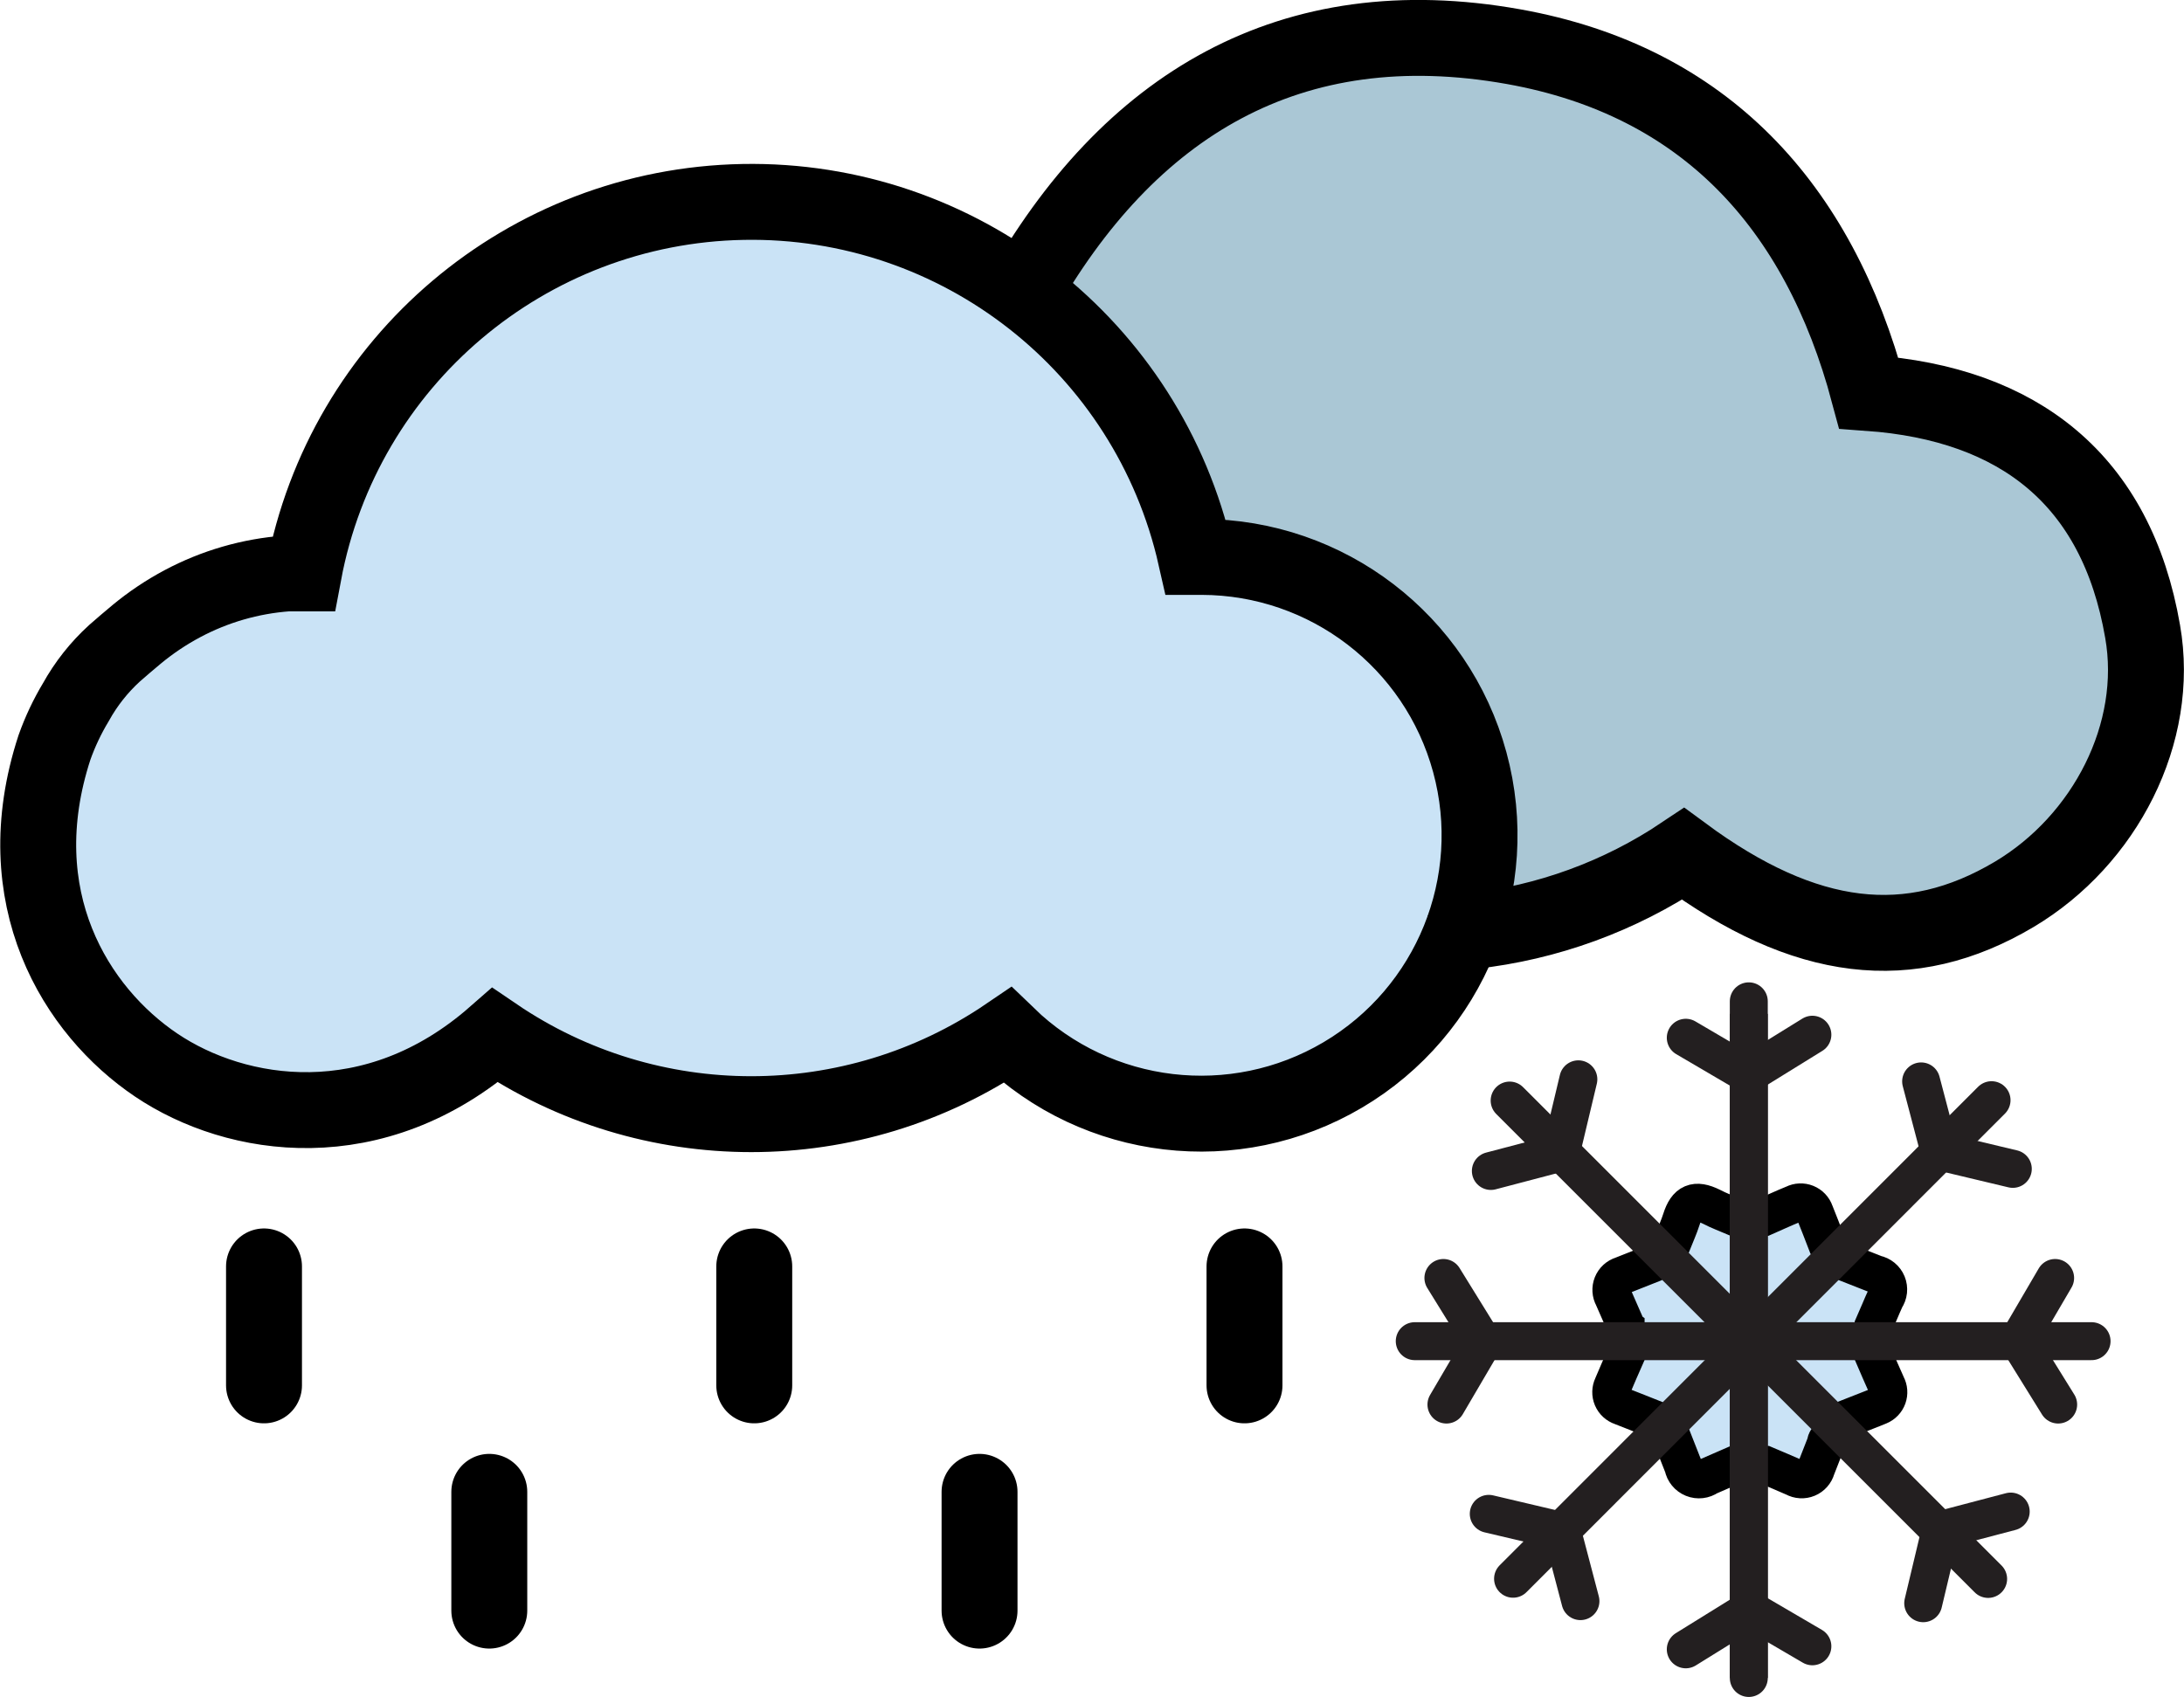
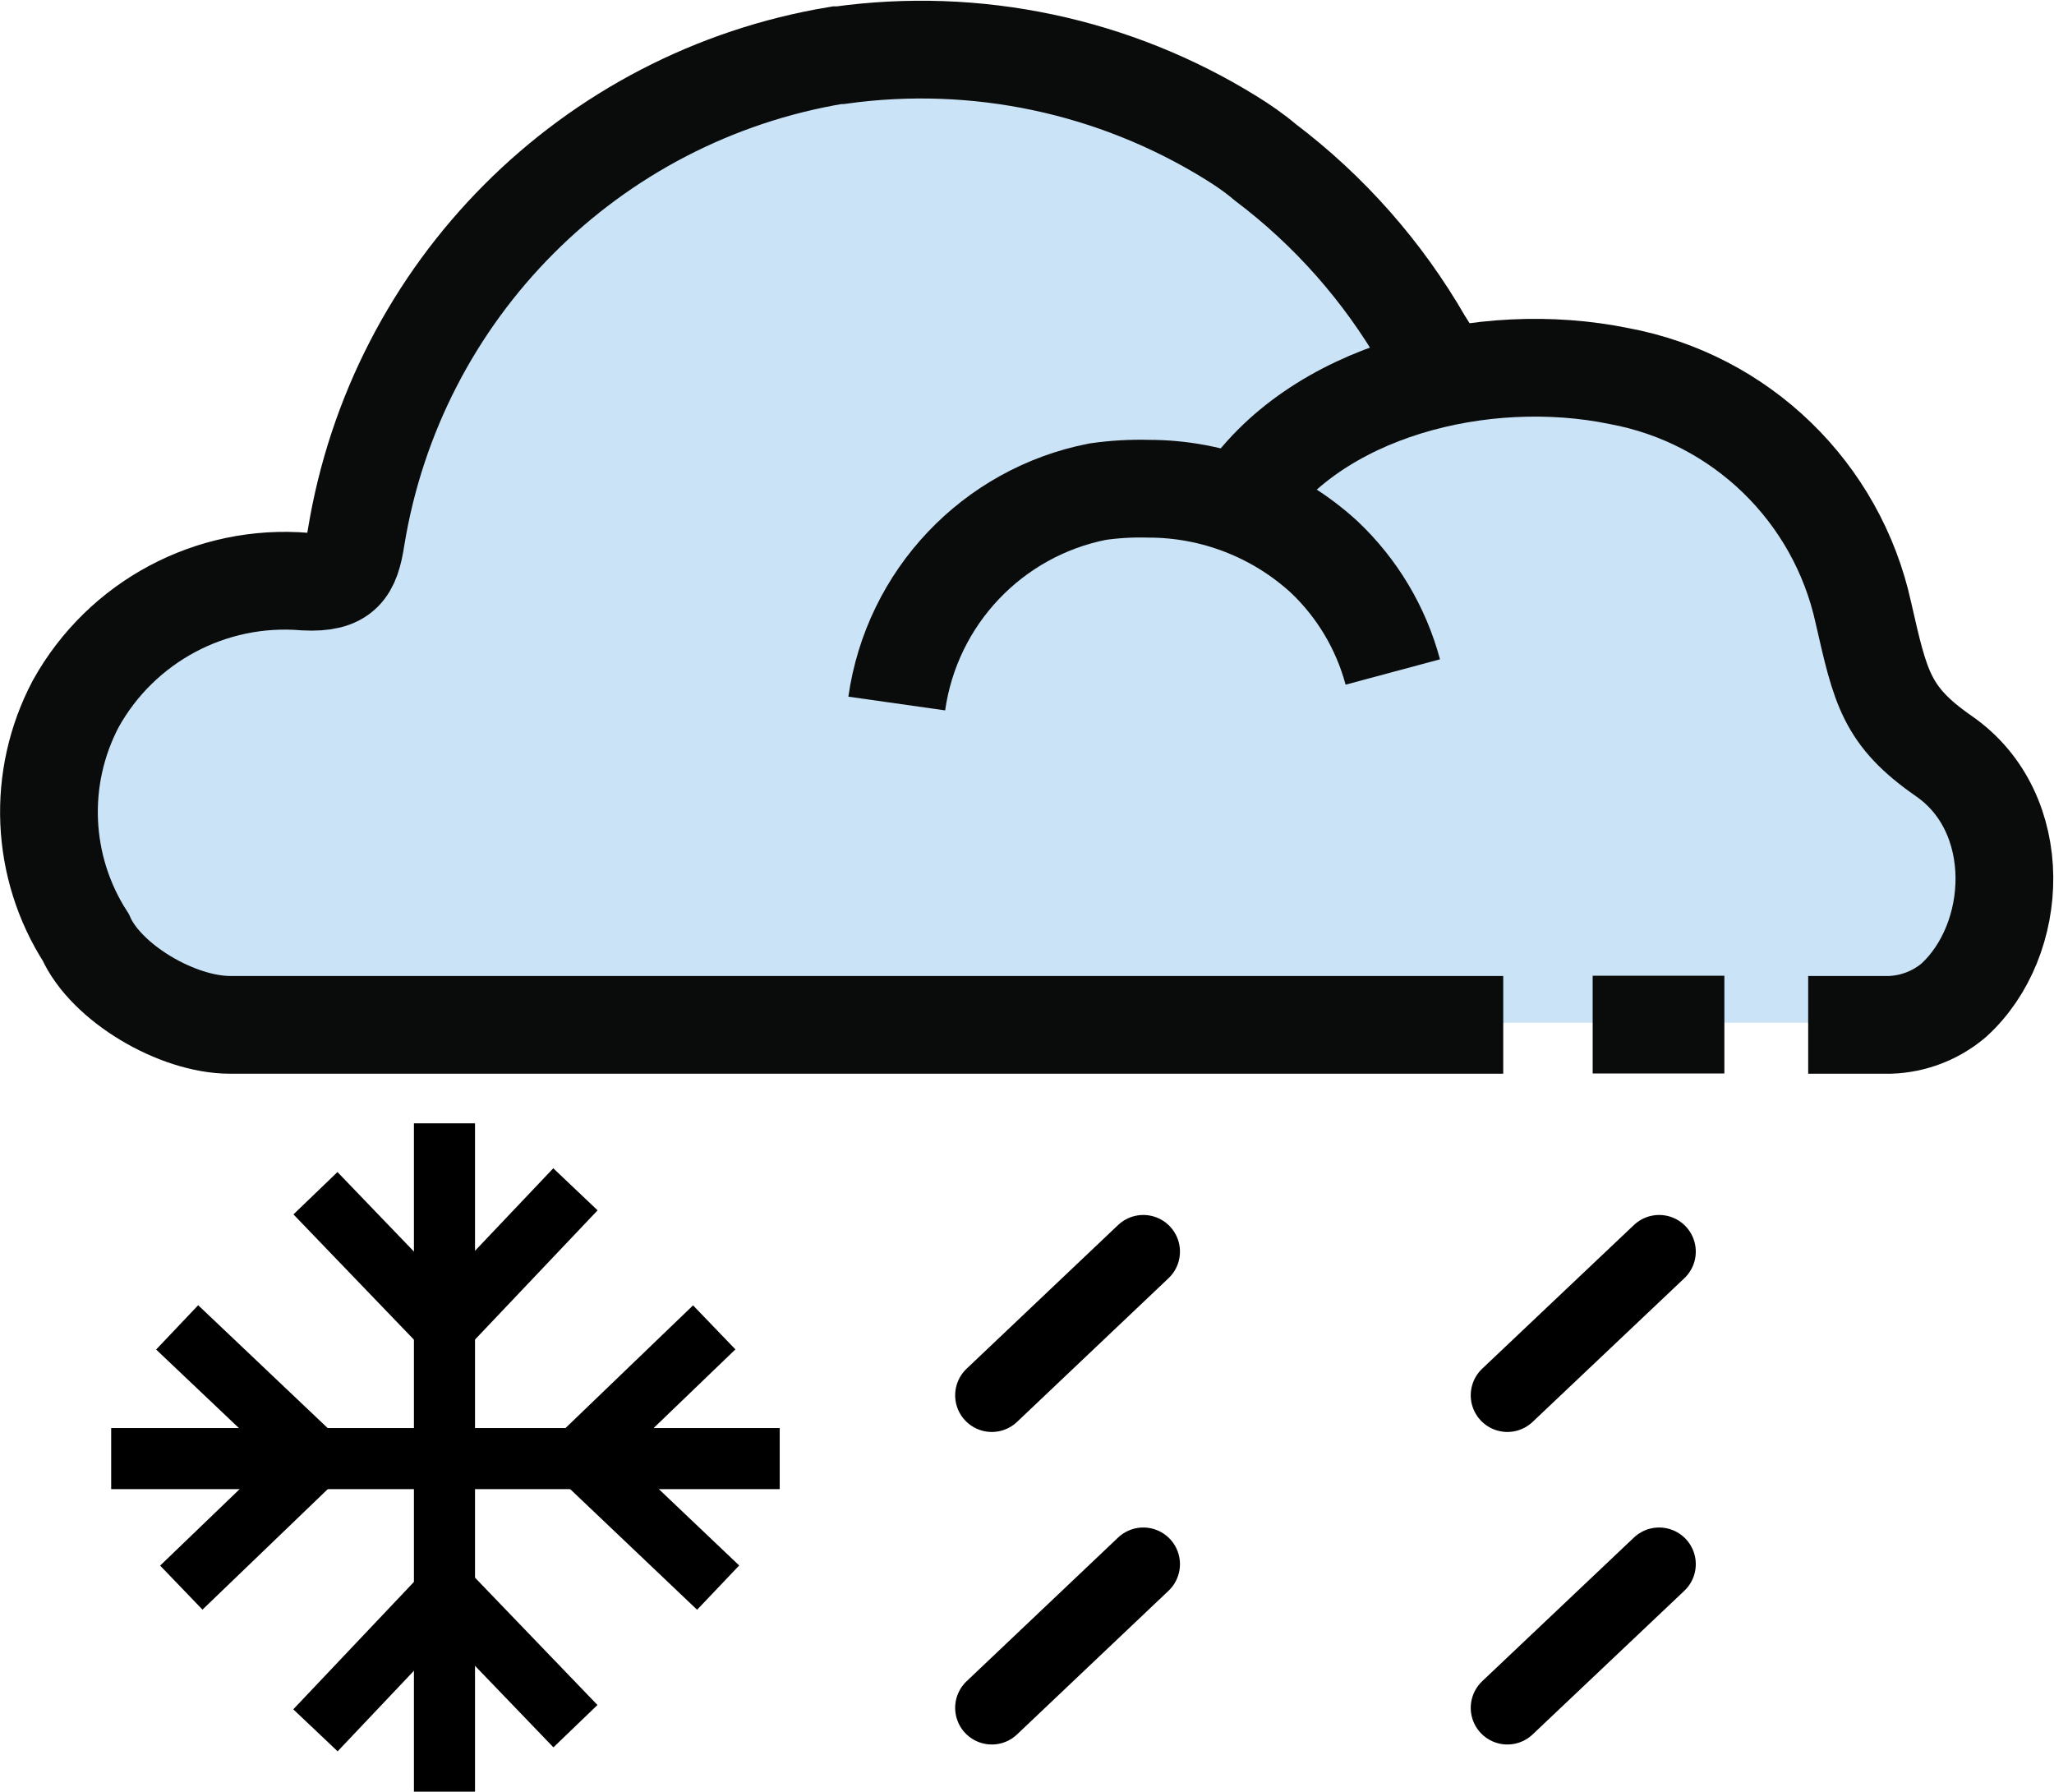
- <svg xmlns="http://www.w3.org/2000/svg" viewBox="0 0 115.07 89.43">
+ <svg xmlns="http://www.w3.org/2000/svg" viewBox="0 0 84.06 73.32">
  <defs>
-     <style>.cls-1{fill:#cae3f6;}.cls-2{fill:#aac7d5;}.cls-3,.cls-4,.cls-5,.cls-6,.cls-7{fill:none;stroke-miterlimit:10;}.cls-3,.cls-4,.cls-5{stroke:#000;}.cls-3,.cls-4{stroke-width:4px;}.cls-4,.cls-7{stroke-linecap:round;}.cls-5,.cls-6,.cls-7{stroke-width:2px;}.cls-6,.cls-7{stroke:#231f20;}</style>
+     <style>.cls-1{fill:#cae3f6;}.cls-2,.cls-3,.cls-4{fill:none;stroke-miterlimit:10;}.cls-2,.cls-3{stroke:#000;}.cls-2{stroke-width:2.5px;}.cls-3{stroke-linecap:round;stroke-width:3px;}.cls-4{stroke:#0a0b0b;stroke-width:4px;}</style>
  </defs>
  <g id="Layer_2" data-name="Layer 2">
    <g id="Layer_1-2" data-name="Layer 1">
-       <path class="cls-1" d="M99.4,73c-.22-.51-.45-1-.68-1.55v-1.6c.22-.49.42-1,.62-1.43a.82.82,0,0,0-.52-1.27l-1.45-.57L96.24,65.5c-.22-.57-.42-1.09-.63-1.61a.78.78,0,0,0-1.09-.44c-.28.11-.56.24-.84.36l-.72.32H91.39c-.42-.18-.83-.33-1.21-.53-.87-.43-1.31-.22-1.59.66-.13.41-.31.8-.48,1.23L87,66.61l-1.54.61A.79.79,0,0,0,85,68.36l.57,1.3c0,.07,0,.14.08.22l0,1.58c-.24.54-.46,1.05-.68,1.57a.78.78,0,0,0,.46,1.08l.84.33.78.31,1.07,1.08c.2.51.39,1,.57,1.45a.84.84,0,0,0,1.31.53l1.4-.61H93l.8.34.74.32a.79.79,0,0,0,1.15-.48c.18-.45.35-.89.52-1.33,0-.06,0-.11.1-.23l1.08-1.09,1.3-.51.32-.13A.78.78,0,0,0,99.4,73Z" />
-       <path class="cls-2" d="M76.68,50a1.27,1.27,0,0,1,.78-.46,25,25,0,0,0,11.13-4.11c6.44,4.75,12,5.41,17.45,2.13,4.78-2.85,7.71-8.49,6.77-13.84-1.39-8-6.53-12-14.43-12.58C95.74,11.3,89.7,4.72,79.66,2.93,67.92.83,59.37,6,53.65,16.16" />
-       <path class="cls-1" d="M63.24,29.81l-.36,0a24,24,0,0,0-47,.87c-.29,0-.58,0-.87,0a14.09,14.09,0,0,0-5.53,1.59A14.8,14.8,0,0,0,7.12,33.9,14.21,14.21,0,0,0,6,35a10,10,0,0,0-2.06,2.49,13.49,13.49,0,0,0-1.13,2.4C.19,47.79,3.92,53.75,8.14,56.6c4.38,2.95,11.5,4,17.86-1.57a24,24,0,0,0,27,0A14.67,14.67,0,1,0,63.24,29.81Z" />
-       <path class="cls-3" d="M76.77,49.53a1.32,1.32,0,0,1,.77-.46A24.92,24.92,0,0,0,88.68,45c6.44,4.75,11.95,5.4,17.45,2.13,4.78-2.85,7.7-8.5,6.76-13.85-1.38-8-6.52-12-14.43-12.57C95.82,10.83,89.79,4.26,79.75,2.46,68,.36,59.45,5.51,53.73,15.7" />
-       <path class="cls-3" d="M63.32,29.35H63a24,24,0,0,0-47,.87l-.87,0a13.89,13.89,0,0,0-5.53,1.6A14.38,14.38,0,0,0,7.2,33.43c-.4.33-.79.67-1.17,1A10.11,10.11,0,0,0,4,37a13.24,13.24,0,0,0-1.13,2.39C.28,47.32,4,53.28,8.23,56.13s11.5,4,17.85-1.57a24,24,0,0,0,27,0A14.67,14.67,0,1,0,63.32,29.35Z" />
-       <line class="cls-4" x1="65.57" y1="66.74" x2="65.57" y2="73.01" />
-       <line class="cls-4" x1="39.74" y1="66.74" x2="39.74" y2="73.01" />
-       <line class="cls-4" x1="13.91" y1="66.74" x2="13.91" y2="73.01" />
-       <line class="cls-4" x1="51.61" y1="78.62" x2="51.61" y2="84.88" />
-       <line class="cls-4" x1="25.78" y1="78.62" x2="25.78" y2="84.88" />
-       <path class="cls-5" d="M99.4,73c-.22-.51-.45-1-.68-1.55v-1.6c.22-.49.42-1,.62-1.43a.82.82,0,0,0-.52-1.27l-1.45-.57L96.24,65.5c-.22-.57-.42-1.09-.63-1.61a.78.78,0,0,0-1.09-.44c-.28.11-.56.24-.84.36l-.72.32H91.39c-.42-.18-.83-.33-1.21-.53-.87-.43-1.31-.22-1.59.66-.13.41-.31.8-.48,1.23L87,66.61l-1.54.61A.79.79,0,0,0,85,68.36l.57,1.3c0,.07,0,.14.08.22l0,1.58c-.24.54-.46,1.05-.68,1.57a.78.78,0,0,0,.46,1.08l.84.33.78.31,1.07,1.08c.2.51.39,1,.57,1.45a.84.84,0,0,0,1.31.53l1.4-.61H93l.8.34.74.32a.79.79,0,0,0,1.15-.48c.18-.45.35-.89.52-1.33,0-.06,0-.11.1-.23l1.08-1.09,1.3-.51.32-.13A.78.78,0,0,0,99.4,73Z" />
-       <line class="cls-6" x1="92.14" y1="53.43" x2="92.14" y2="88.43" />
-       <line class="cls-7" x1="92.14" y1="52.77" x2="92.14" y2="88.43" />
-       <polyline class="cls-7" points="88.82 54.69 92.11 56.62 95.49 54.53" />
-       <polyline class="cls-7" points="95.49 86.76 92.19 84.83 88.82 86.92" />
-       <line class="cls-7" x1="79.54" y1="58" x2="104.75" y2="83.21" />
-       <polyline class="cls-7" points="78.55 61.71 82.24 60.74 83.16 56.88" />
-       <polyline class="cls-7" points="105.94 79.66 102.25 80.63 101.33 84.49" />
-       <line class="cls-7" x1="104.93" y1="57.98" x2="79.72" y2="83.2" />
-       <polyline class="cls-7" points="101.22 56.99 102.19 60.68 106.05 61.6" />
-       <polyline class="cls-7" points="83.27 84.38 82.3 80.69 78.44 79.78" />
-       <line class="cls-7" x1="110.2" y1="70.68" x2="74.54" y2="70.68" />
-       <polyline class="cls-7" points="108.28 67.35 106.35 70.65 108.44 74.02" />
-       <polyline class="cls-7" points="76.21 74.02 78.14 70.73 76.05 67.35" />
+       <path class="cls-1" d="M61.63,41.86H9.79c-2.17,0-5-1.71-5.88-3.57a9.42,9.42,0,0,1-.4-9.5,9.74,9.74,0,0,1,9.32-5c1.57.08,1.89-.49,2.08-1.78A23.81,23.81,0,0,1,34.51,2.38l.12,0A23.88,23.88,0,0,1,50.5,5.73c.47.28.93.6,1.39.94A24.41,24.41,0,0,1,58.33,14l.74,1.27" />
+       <path class="cls-1" d="M36.93,28.78a10.24,10.24,0,0,1,8.18-8.63,12.09,12.09,0,0,1,2-.16,10.57,10.57,0,0,1,7.15,2.77,10,10,0,0,1,2.84,4.73" />
+       <path class="cls-1" d="M50.93,20.63c3-4.62,9.9-6.32,15.41-5.19a12.53,12.53,0,0,1,10,9.64c.7,3,.92,4.2,3.27,5.83,3.34,2.32,3.11,7.5.4,9.94a4.23,4.23,0,0,1-2.59,1H59.47" />
+       <line class="cls-1" x1="65.26" y1="41.85" x2="70.63" y2="41.85" />
+       <polyline class="cls-2" points="12.91 70.81 18.27 65.15 23.55 70.64" />
+       <polyline class="cls-2" points="23.55 48.67 18.19 54.32 12.91 48.83" />
+       <line class="cls-2" x1="18.19" y1="45.97" x2="18.19" y2="73.32" />
+       <polyline class="cls-2" points="29.39 64.97 23.74 59.6 29.23 54.32" />
+       <polyline class="cls-2" points="7.25 54.32 12.91 59.69 7.42 64.97" />
+       <line class="cls-2" x1="4.55" y1="59.69" x2="31.91" y2="59.69" />
+       <line class="cls-3" x1="67.9" y1="64.01" x2="61.69" y2="69.89" />
+       <line class="cls-3" x1="46.79" y1="64.01" x2="40.59" y2="69.89" />
+       <line class="cls-3" x1="67.9" y1="51.22" x2="61.69" y2="57.1" />
+       <line class="cls-3" x1="46.79" y1="51.22" x2="40.59" y2="57.1" />
+       <path class="cls-4" d="M61.52,41.94H9.42c-2.18,0-5.08-1.72-5.91-3.58A9.49,9.49,0,0,1,3.1,28.8a9.79,9.79,0,0,1,9.38-5c1.57.08,1.89-.49,2.09-1.79A23.9,23.9,0,0,1,34.26,2.26l.12,0a24.08,24.08,0,0,1,16,3.38c.47.29.94.61,1.4,1a24.49,24.49,0,0,1,6.46,7.32L59,15.16" />
+       <path class="cls-4" d="M36.7,28.79a10.31,10.31,0,0,1,8.22-8.67A12.28,12.28,0,0,1,47,20a10.64,10.64,0,0,1,7.19,2.79A10.08,10.08,0,0,1,57,27.5" />
+       <path class="cls-4" d="M50.77,20.61c3-4.65,9.95-6.36,15.49-5.22a12.58,12.58,0,0,1,10,9.69c.7,3.06.93,4.22,3.29,5.86,3.36,2.32,3.12,7.53.4,10a4.26,4.26,0,0,1-2.6,1H74" />
+       <line class="cls-4" x1="65.18" y1="41.93" x2="70.57" y2="41.93" />
    </g>
  </g>
</svg>
